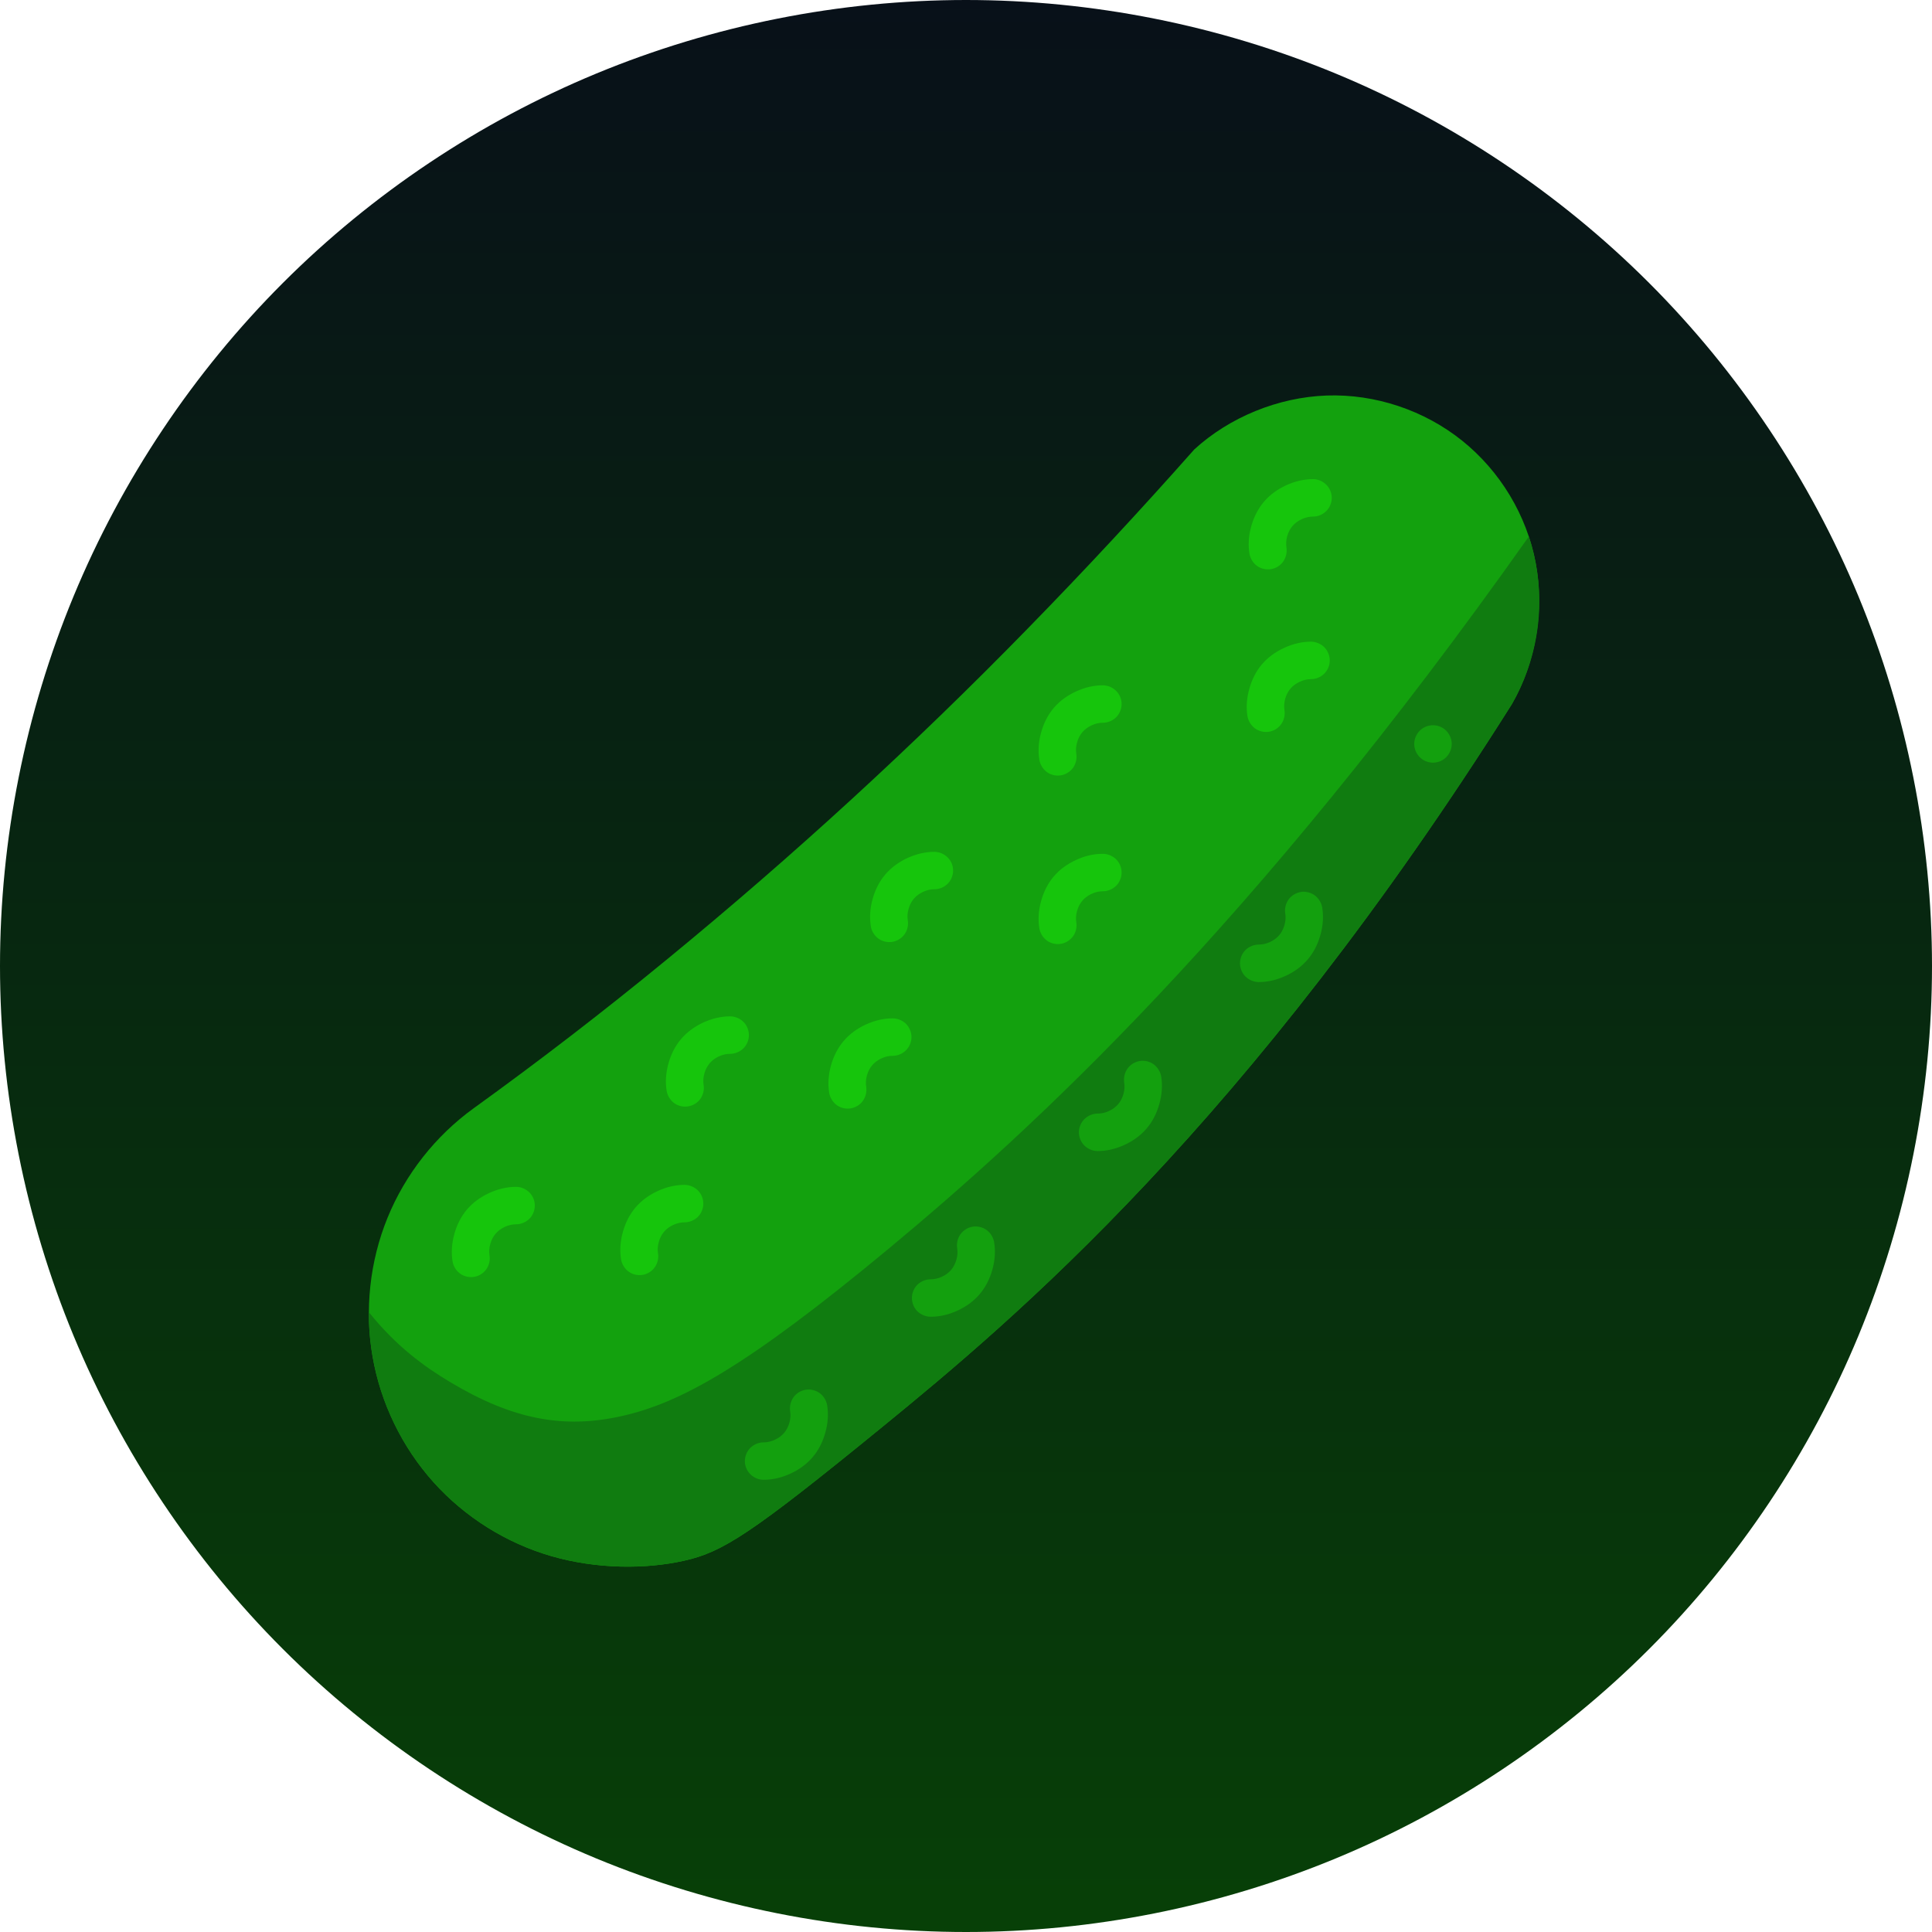
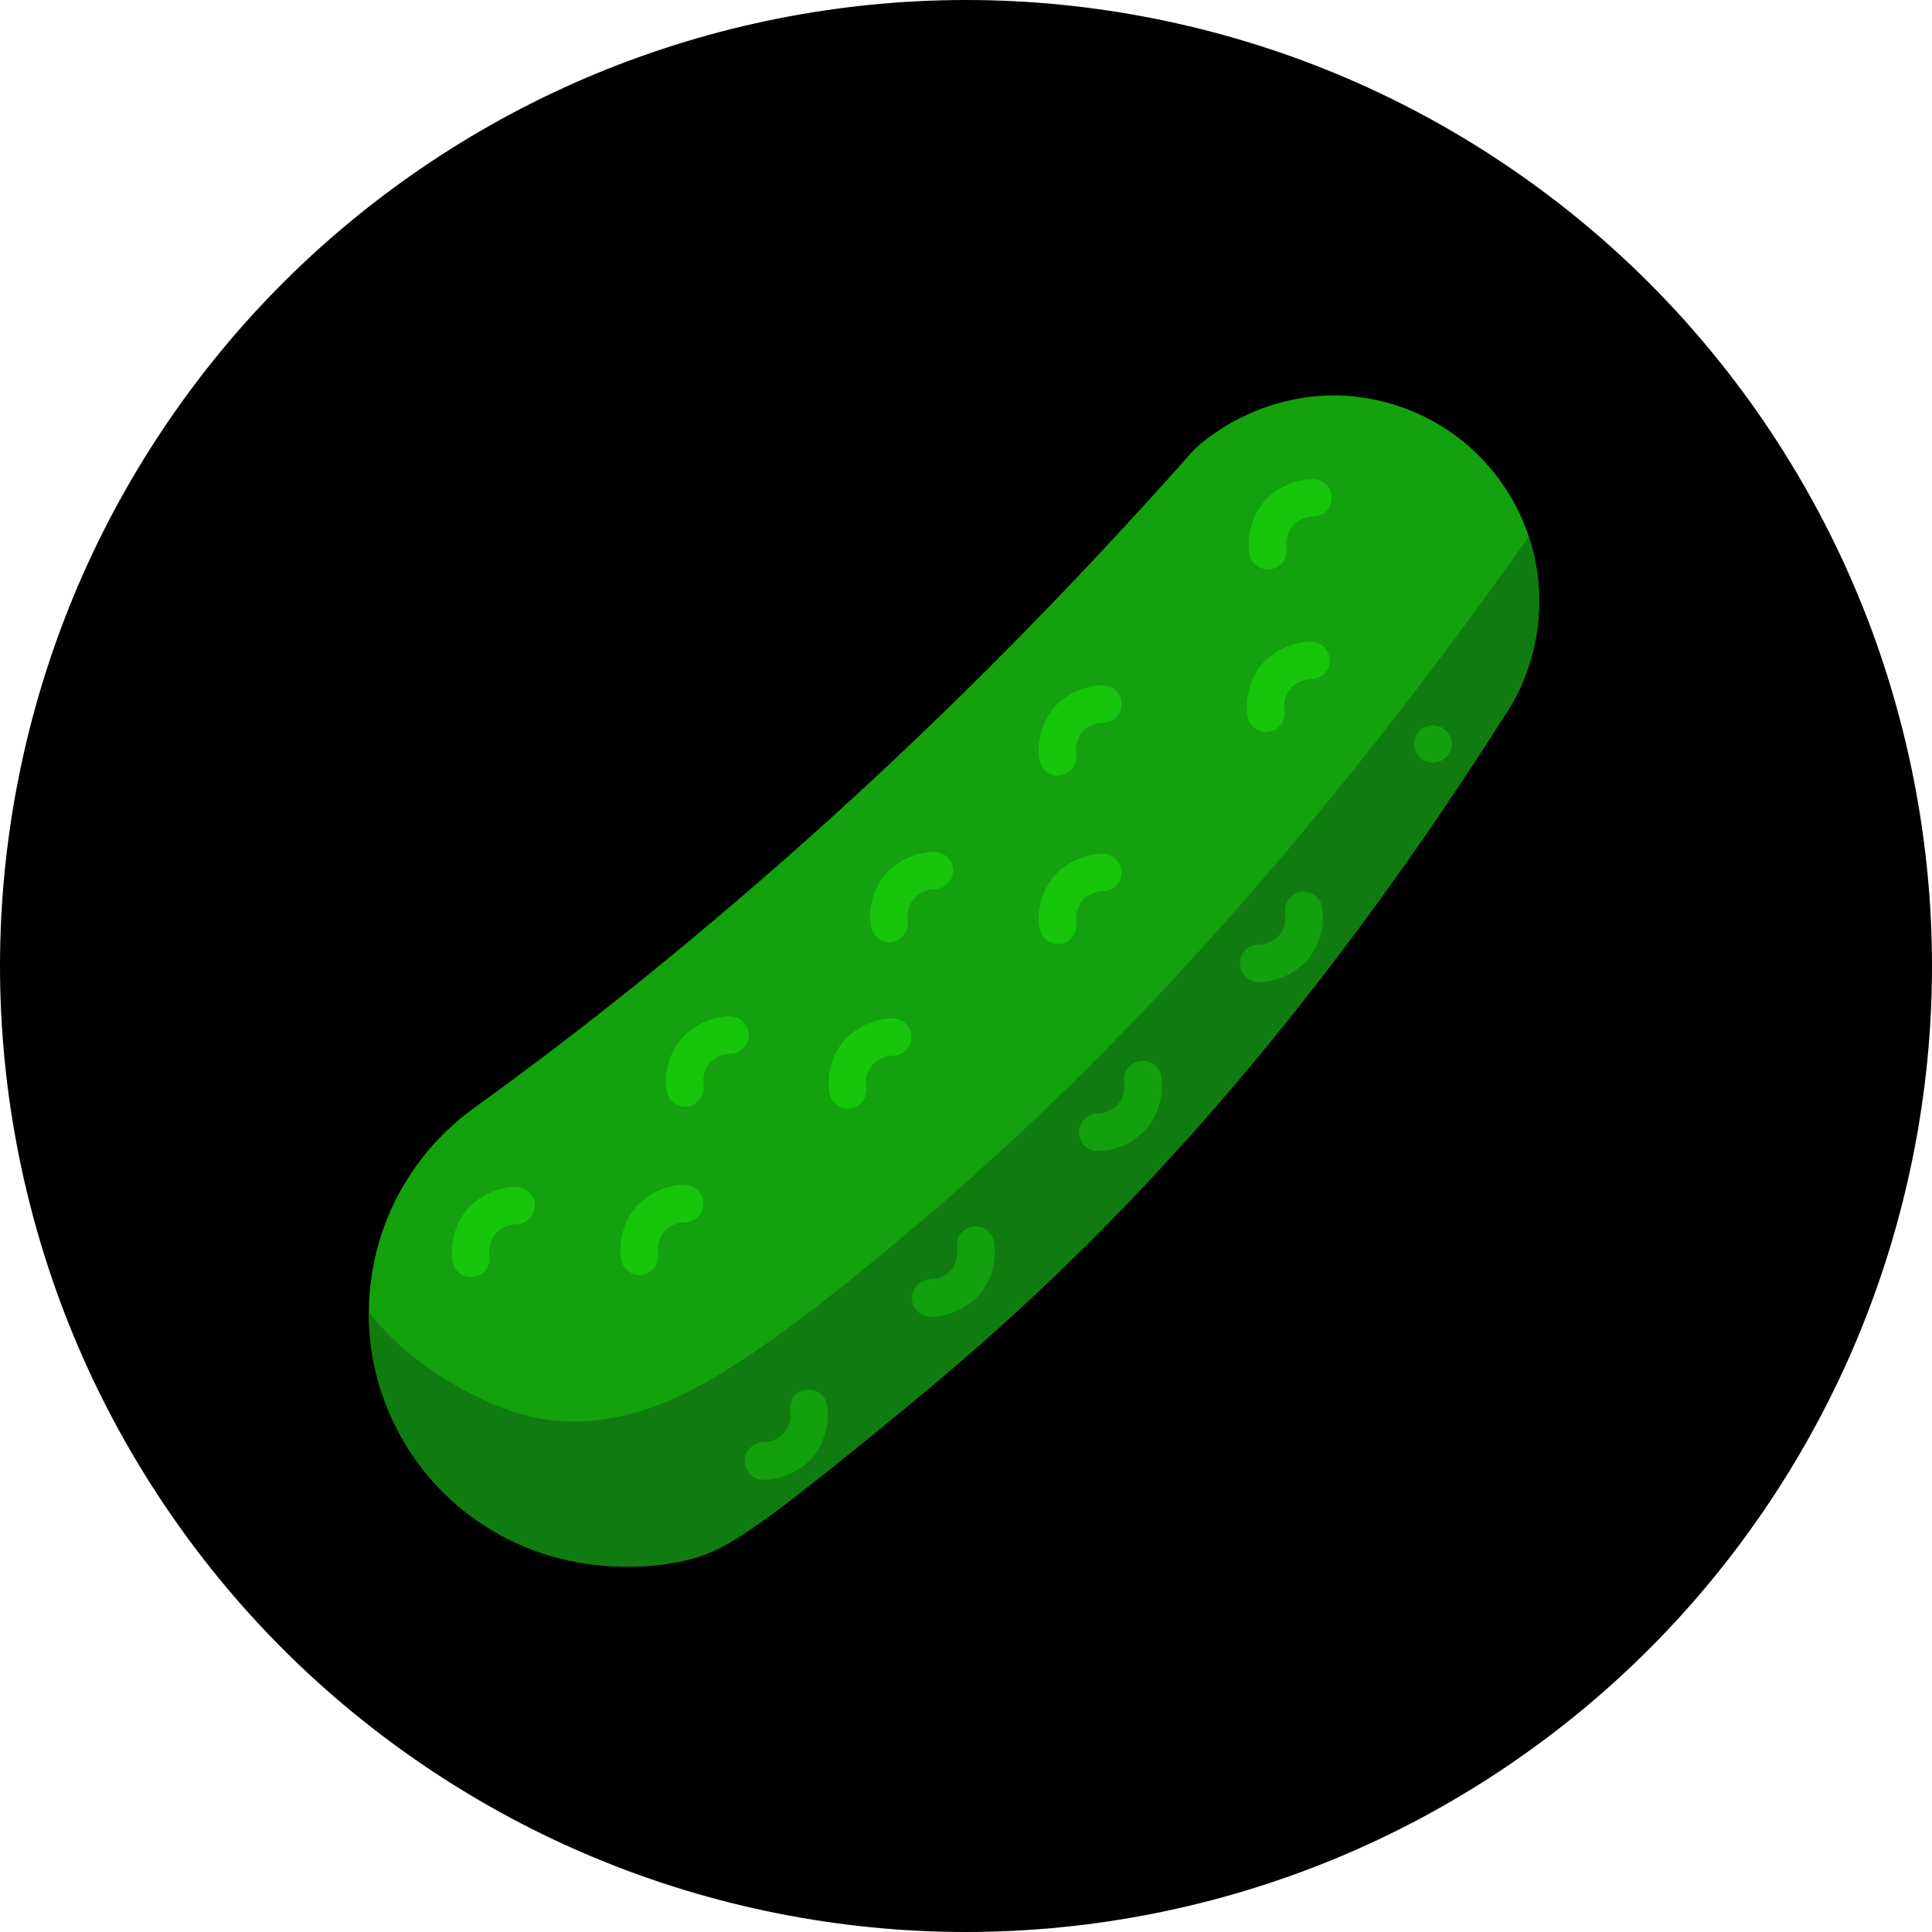
<svg xmlns="http://www.w3.org/2000/svg" width="32" height="32" viewBox="0 0 32 32">
-   <defs>
-     <linearGradient id="pickle-variant-2-a" x1="50%" x2="50%" y1="-29.386%" y2="100%">
-       <stop offset="0%" stop-color="#08021E" />
-       <stop offset="100%" stop-color="#074007" />
-     </linearGradient>
-   </defs>
  <g fill="none" fill-rule="evenodd">
-     <path fill="url(#pickle-variant-2-a)" fill-rule="nonzero" d="M32,16 C32,13.906 31.583,11.812 30.782,9.877 C29.981,7.942 28.795,6.167 27.314,4.686 C25.833,3.205 24.058,2.019 22.123,1.218 C20.188,0.417 18.094,0 16,0 C13.906,0 11.812,0.417 9.877,1.218 C7.942,2.019 6.167,3.205 4.686,4.686 C3.205,6.167 2.019,7.942 1.218,9.877 C0.417,11.812 0,13.906 0,16 C0,18.094 0.417,20.188 1.218,22.123 C2.019,24.058 3.205,25.833 4.686,27.314 C6.167,28.795 7.942,29.981 9.877,30.782 C11.812,31.583 13.906,32 16,32 C18.094,32 20.188,31.583 22.123,30.782 C24.058,29.981 25.833,28.795 27.314,27.314 C28.795,25.833 29.981,24.058 30.782,22.123 C31.583,20.188 32,18.094 32,16 Z" />
+     <path fill="#000" d="M32,16 C32,13.906 31.583,11.812 30.782,9.877 C29.981,7.942 28.795,6.167 27.314,4.686 C25.833,3.205 24.058,2.019 22.123,1.218 C20.188,0.417 18.094,0 16,0 C13.906,0 11.812,0.417 9.877,1.218 C7.942,2.019 6.167,3.205 4.686,4.686 C3.205,6.167 2.019,7.942 1.218,9.877 C0.417,11.812 0,13.906 0,16 C0,18.094 0.417,20.188 1.218,22.123 C2.019,24.058 3.205,25.833 4.686,27.314 C6.167,28.795 7.942,29.981 9.877,30.782 C11.812,31.583 13.906,32 16,32 C18.094,32 20.188,31.583 22.123,30.782 C24.058,29.981 25.833,28.795 27.314,27.314 C28.795,25.833 29.981,24.058 30.782,22.123 C31.583,20.188 32,18.094 32,16 Z" />
    <path fill="#13A10E" d="M19.782,7.443 C18.887,8.454 17.968,9.443 17.023,10.41 C15.135,12.344 13.145,14.169 11.055,15.884 C10.011,16.742 8.941,17.566 7.846,18.356 C7.214,18.812 6.712,19.45 6.418,20.172 C6.124,20.893 6.037,21.7 6.171,22.468 C6.304,23.237 6.658,23.966 7.178,24.547 C7.699,25.128 8.386,25.559 9.135,25.775 C9.884,25.991 10.696,25.993 11.331,25.85 C11.966,25.708 12.424,25.422 14.618,23.631 C16.788,21.86 20.655,18.618 25.043,11.66 C25.436,10.976 25.584,10.12 25.436,9.327 C25.289,8.533 24.845,7.802 24.218,7.299 C23.591,6.796 22.78,6.523 21.974,6.551 C21.167,6.58 20.364,6.911 19.782,7.443 Z" />
    <path fill="#107C10" d="M6.109,21.733 C6.108,21.98 6.128,22.226 6.171,22.468 C6.304,23.237 6.658,23.966 7.178,24.547 C7.699,25.128 8.386,25.559 9.135,25.775 C9.884,25.991 10.696,25.993 11.331,25.85 C11.966,25.708 12.424,25.422 14.618,23.631 C16.788,21.86 20.655,18.618 25.043,11.66 C25.161,11.453 25.258,11.235 25.332,11.004 C25.48,10.541 25.528,10.069 25.475,9.587 C25.448,9.345 25.397,9.112 25.322,8.887 C20.739,15.373 17.092,18.712 14.724,20.678 C12.355,22.645 11.263,23.239 10.296,23.455 C9.329,23.671 8.487,23.509 7.458,22.893 C7.024,22.634 6.558,22.294 6.109,21.733 Z" />
    <path fill="#16C50C" d="M8.549 19.658C8.4 19.658 8.251 19.692 8.103 19.76 7.806 19.897 7.614 20.122 7.526 20.436 7.482 20.594 7.472 20.746 7.496 20.893 7.508 20.971 7.555 21.047 7.621 21.095 7.686 21.142 7.772 21.162 7.852 21.149 7.932 21.136 8.006 21.091 8.054 21.024 8.101 20.958 8.121 20.871 8.108 20.793 8.098 20.732 8.102 20.668 8.121 20.603 8.157 20.472 8.238 20.378 8.361 20.321 8.423 20.292 8.485 20.278 8.547 20.278 8.626 20.279 8.709 20.245 8.767 20.188 8.825 20.131 8.858 20.05 8.858 19.969 8.859 19.888 8.826 19.807 8.768 19.75 8.71 19.692 8.628 19.658 8.549 19.658zM11.34 19.625C11.191 19.625 11.042 19.659 10.894 19.727 10.597 19.864 10.405 20.089 10.317 20.404 10.273 20.561 10.263 20.713 10.287 20.86 10.3 20.938 10.346 21.014 10.412 21.062 10.477 21.11 10.563 21.129 10.643 21.116 10.723 21.103 10.797 21.058 10.844 20.991 10.892 20.925 10.912 20.838 10.899 20.76 10.889 20.699 10.893 20.636 10.912 20.57 10.948 20.439 11.028 20.345 11.152 20.288 11.214 20.26 11.276 20.245 11.338 20.246 11.417 20.246 11.5 20.212 11.558 20.156 11.616 20.098 11.649 20.017 11.649 19.936 11.649 19.855 11.617 19.774 11.559 19.717 11.501 19.659 11.419 19.626 11.34 19.625zM12.095 16.834C11.946 16.834 11.797 16.868 11.649 16.936 11.353 17.073 11.16 17.298 11.072 17.613 11.028 17.77 11.018 17.922 11.042 18.069 11.055 18.147 11.101 18.223 11.167 18.271 11.233 18.319 11.318 18.339 11.398 18.325 11.478 18.312 11.553 18.267 11.6 18.201 11.647 18.134 11.667 18.048 11.654 17.97 11.644 17.908 11.648 17.845 11.667 17.779 11.704 17.648 11.784 17.554 11.907 17.497 11.969 17.469 12.031 17.454 12.093 17.455 12.172 17.455 12.255 17.422 12.313 17.364 12.371 17.308 12.404 17.227 12.404 17.145 12.404 17.064 12.372 16.983 12.314 16.926 12.257 16.868 12.174 16.835 12.095 16.834zM14.788 16.867C14.638 16.867 14.49 16.901 14.341 16.969 14.045 17.106 13.853 17.331 13.764 17.645 13.721 17.803 13.71 17.955 13.734 18.102 13.747 18.18 13.794 18.256 13.859 18.304 13.925 18.352 14.01 18.371 14.09 18.358 14.17 18.345 14.245 18.3 14.292 18.233 14.34 18.167 14.359 18.08 14.347 18.002 14.337 17.941 14.341 17.877 14.359 17.812 14.396 17.681 14.476 17.587 14.6 17.53 14.661 17.501 14.724 17.487 14.786 17.488 14.865 17.488 14.947 17.454 15.005 17.397 15.063 17.34 15.097 17.259 15.097 17.178 15.097 17.097 15.064 17.016 15.007 16.959 14.949 16.901 14.867 16.868 14.788 16.867zM15.477 14.109C15.328 14.109 15.18 14.143 15.031 14.211 14.735 14.348 14.542 14.573 14.454 14.887 14.41 15.044 14.4 15.197 14.424 15.344 14.436 15.422 14.483 15.498 14.549 15.546 14.615 15.594 14.7 15.613 14.78 15.6 14.86 15.587 14.934 15.541 14.982 15.475 15.029 15.409 15.049 15.322 15.036 15.244 15.026 15.183 15.03 15.119 15.049 15.054 15.085 14.923 15.166 14.829 15.289 14.772 15.351 14.743 15.413 14.729 15.475 14.729 15.554 14.73 15.637 14.696 15.695 14.639 15.753 14.582 15.786 14.501 15.786 14.42 15.787 14.339 15.754 14.258 15.696 14.201 15.638 14.143 15.556 14.109 15.477 14.109zM18.268 14.142C18.119 14.141 17.97 14.175 17.822 14.244 17.525 14.38 17.333 14.606 17.245 14.92 17.201 15.077 17.191 15.229 17.215 15.377 17.228 15.455 17.274 15.531 17.34 15.579 17.405 15.626 17.491 15.646 17.571 15.633 17.651 15.62 17.725 15.574 17.773 15.508 17.82 15.442 17.84 15.355 17.827 15.277 17.817 15.216 17.821 15.152 17.84 15.087 17.876 14.956 17.957 14.862 18.08 14.805 18.142 14.776 18.204 14.762 18.266 14.762 18.345 14.763 18.428 14.729 18.486 14.672 18.544 14.615 18.577 14.534 18.577 14.453 18.578 14.372 18.545 14.291 18.487 14.233 18.429 14.176 18.347 14.142 18.268 14.142zM18.268 11.351C18.119 11.35 17.97 11.385 17.822 11.453 17.525 11.589 17.333 11.815 17.245 12.129 17.201 12.286 17.191 12.439 17.215 12.586 17.228 12.664 17.274 12.74 17.34 12.788 17.405 12.836 17.491 12.855 17.571 12.842 17.651 12.829 17.725 12.783 17.773 12.717 17.82 12.651 17.84 12.564 17.827 12.486 17.817 12.425 17.821 12.361 17.84 12.296 17.876 12.165 17.957 12.071 18.08 12.014 18.142 11.985 18.204 11.971 18.266 11.971 18.345 11.972 18.428 11.938 18.486 11.881 18.544 11.824 18.577 11.743 18.577 11.662 18.578 11.581 18.545 11.5 18.487 11.443 18.429 11.385 18.347 11.351 18.268 11.351zM21.716 10.628C21.567 10.628 21.418 10.662 21.27 10.731 20.973 10.867 20.781 11.092 20.693 11.407 20.649 11.564 20.638 11.716 20.662 11.863 20.675 11.941 20.722 12.017 20.787 12.065 20.853 12.113 20.939 12.133 21.019 12.12 21.098 12.107 21.173 12.061 21.22 11.995 21.268 11.929 21.287 11.842 21.275 11.764 21.265 11.702 21.269 11.639 21.287 11.573 21.324 11.443 21.404 11.348 21.528 11.292 21.59 11.263 21.652 11.249 21.714 11.249 21.793 11.249 21.876 11.216 21.933 11.159 21.991 11.102 22.025 11.021 22.025 10.94 22.025 10.859 21.992 10.778 21.935 10.72 21.877 10.663 21.795 10.629 21.716 10.628zM21.748 7.936C21.599 7.936 21.451 7.97 21.302 8.038 21.006 8.175 20.814 8.4 20.725 8.715 20.681 8.872 20.671 9.024 20.695 9.171 20.708 9.249 20.754 9.325 20.82 9.373 20.886 9.42 20.971 9.44 21.051 9.427 21.131 9.414 21.206 9.369 21.253 9.302 21.3 9.236 21.32 9.149 21.308 9.071 21.298 9.01 21.302 8.947 21.32 8.881 21.357 8.75 21.437 8.656 21.561 8.599 21.622 8.571 21.684 8.556 21.747 8.556 21.826 8.557 21.908 8.524 21.966 8.466 22.024 8.409 22.058 8.328 22.058 8.247 22.058 8.166 22.025 8.085 21.967 8.028 21.91 7.97 21.828 7.936 21.748 7.936z" />
    <path fill="#13A00E" d="M24.045 12.322C24.045 12.241 24.011 12.16 23.954 12.103 23.897 12.045 23.816 12.012 23.735 12.012 23.654 12.012 23.572 12.045 23.515 12.103 23.458 12.16 23.424 12.241 23.424 12.322 23.424 12.403 23.458 12.484 23.515 12.541 23.572 12.599 23.654 12.632 23.735 12.632 23.816 12.632 23.897 12.599 23.954 12.541 24.011 12.484 24.045 12.403 24.045 12.322zM12.647 24.51C12.796 24.51 12.944 24.476 13.092 24.408 13.389 24.271 13.581 24.046 13.669 23.732 13.714 23.574 13.724 23.422 13.7 23.275 13.687 23.197 13.641 23.121 13.575 23.073 13.509 23.026 13.424 23.006 13.344 23.019 13.264 23.032 13.189 23.077 13.142 23.144 13.095 23.21 13.075 23.297 13.087 23.375 13.098 23.436 13.093 23.5 13.075 23.565 13.038 23.696 12.958 23.79 12.834 23.847 12.772 23.876 12.71 23.89 12.648 23.89 12.569 23.889 12.487 23.923 12.429 23.98 12.371 24.037 12.338 24.118 12.337 24.199 12.337 24.28 12.37 24.361 12.428 24.418 12.485 24.476 12.567 24.51 12.647 24.51zM15.413 21.809C15.562 21.81 15.711 21.776 15.859 21.708 16.156 21.571 16.348 21.345 16.436 21.031 16.48 20.874 16.49 20.722 16.466 20.575 16.453 20.497 16.407 20.42 16.341 20.373 16.276 20.325 16.19 20.305 16.11 20.318 16.03 20.331 15.956 20.377 15.908 20.443 15.861 20.509 15.841 20.596 15.854 20.674 15.864 20.736 15.86 20.799 15.841 20.865 15.804 20.996 15.724 21.09 15.601 21.147 15.539 21.175 15.477 21.189 15.415 21.189 15.336 21.189 15.253 21.222 15.195 21.279 15.137 21.336 15.104 21.417 15.104 21.498 15.104 21.579 15.136 21.66 15.194 21.718 15.252 21.775 15.334 21.809 15.413 21.809zM18.18 19.065C18.329 19.065 18.477 19.031 18.625 18.963 18.922 18.826 19.114 18.601 19.202 18.286 19.246 18.129 19.257 17.977 19.233 17.83 19.22 17.752 19.173 17.676 19.108 17.628 19.042 17.58 18.956 17.561 18.876 17.574 18.797 17.587 18.722 17.633 18.675 17.699 18.628 17.765 18.608 17.852 18.62 17.93 18.63 17.991 18.626 18.054 18.608 18.12 18.571 18.251 18.491 18.345 18.367 18.402 18.305 18.43 18.244 18.445 18.181 18.444 18.102 18.444 18.02 18.478 17.962 18.535 17.904 18.592 17.87 18.673 17.87 18.754 17.87 18.835 17.903 18.916 17.96 18.973 18.018 19.031 18.1 19.065 18.18 19.065zM20.847 16.266C20.996 16.266 21.145 16.232 21.293 16.164 21.589 16.027 21.782 15.802 21.87 15.487 21.914 15.33 21.924 15.178 21.9 15.031 21.887 14.953 21.841 14.877 21.775 14.829 21.709 14.781 21.624 14.761 21.544 14.774 21.464 14.788 21.39 14.833 21.342 14.899 21.295 14.965 21.275 15.052 21.288 15.131 21.298 15.192 21.294 15.255 21.275 15.321 21.239 15.452 21.158 15.546 21.035 15.603 20.973 15.631 20.911 15.645 20.849 15.645 20.77 15.645 20.687 15.678 20.629 15.735 20.572 15.793 20.538 15.873 20.538 15.955 20.538 16.036 20.571 16.116 20.628 16.174 20.686 16.231 20.768 16.265 20.847 16.266z" />
  </g>
</svg>
